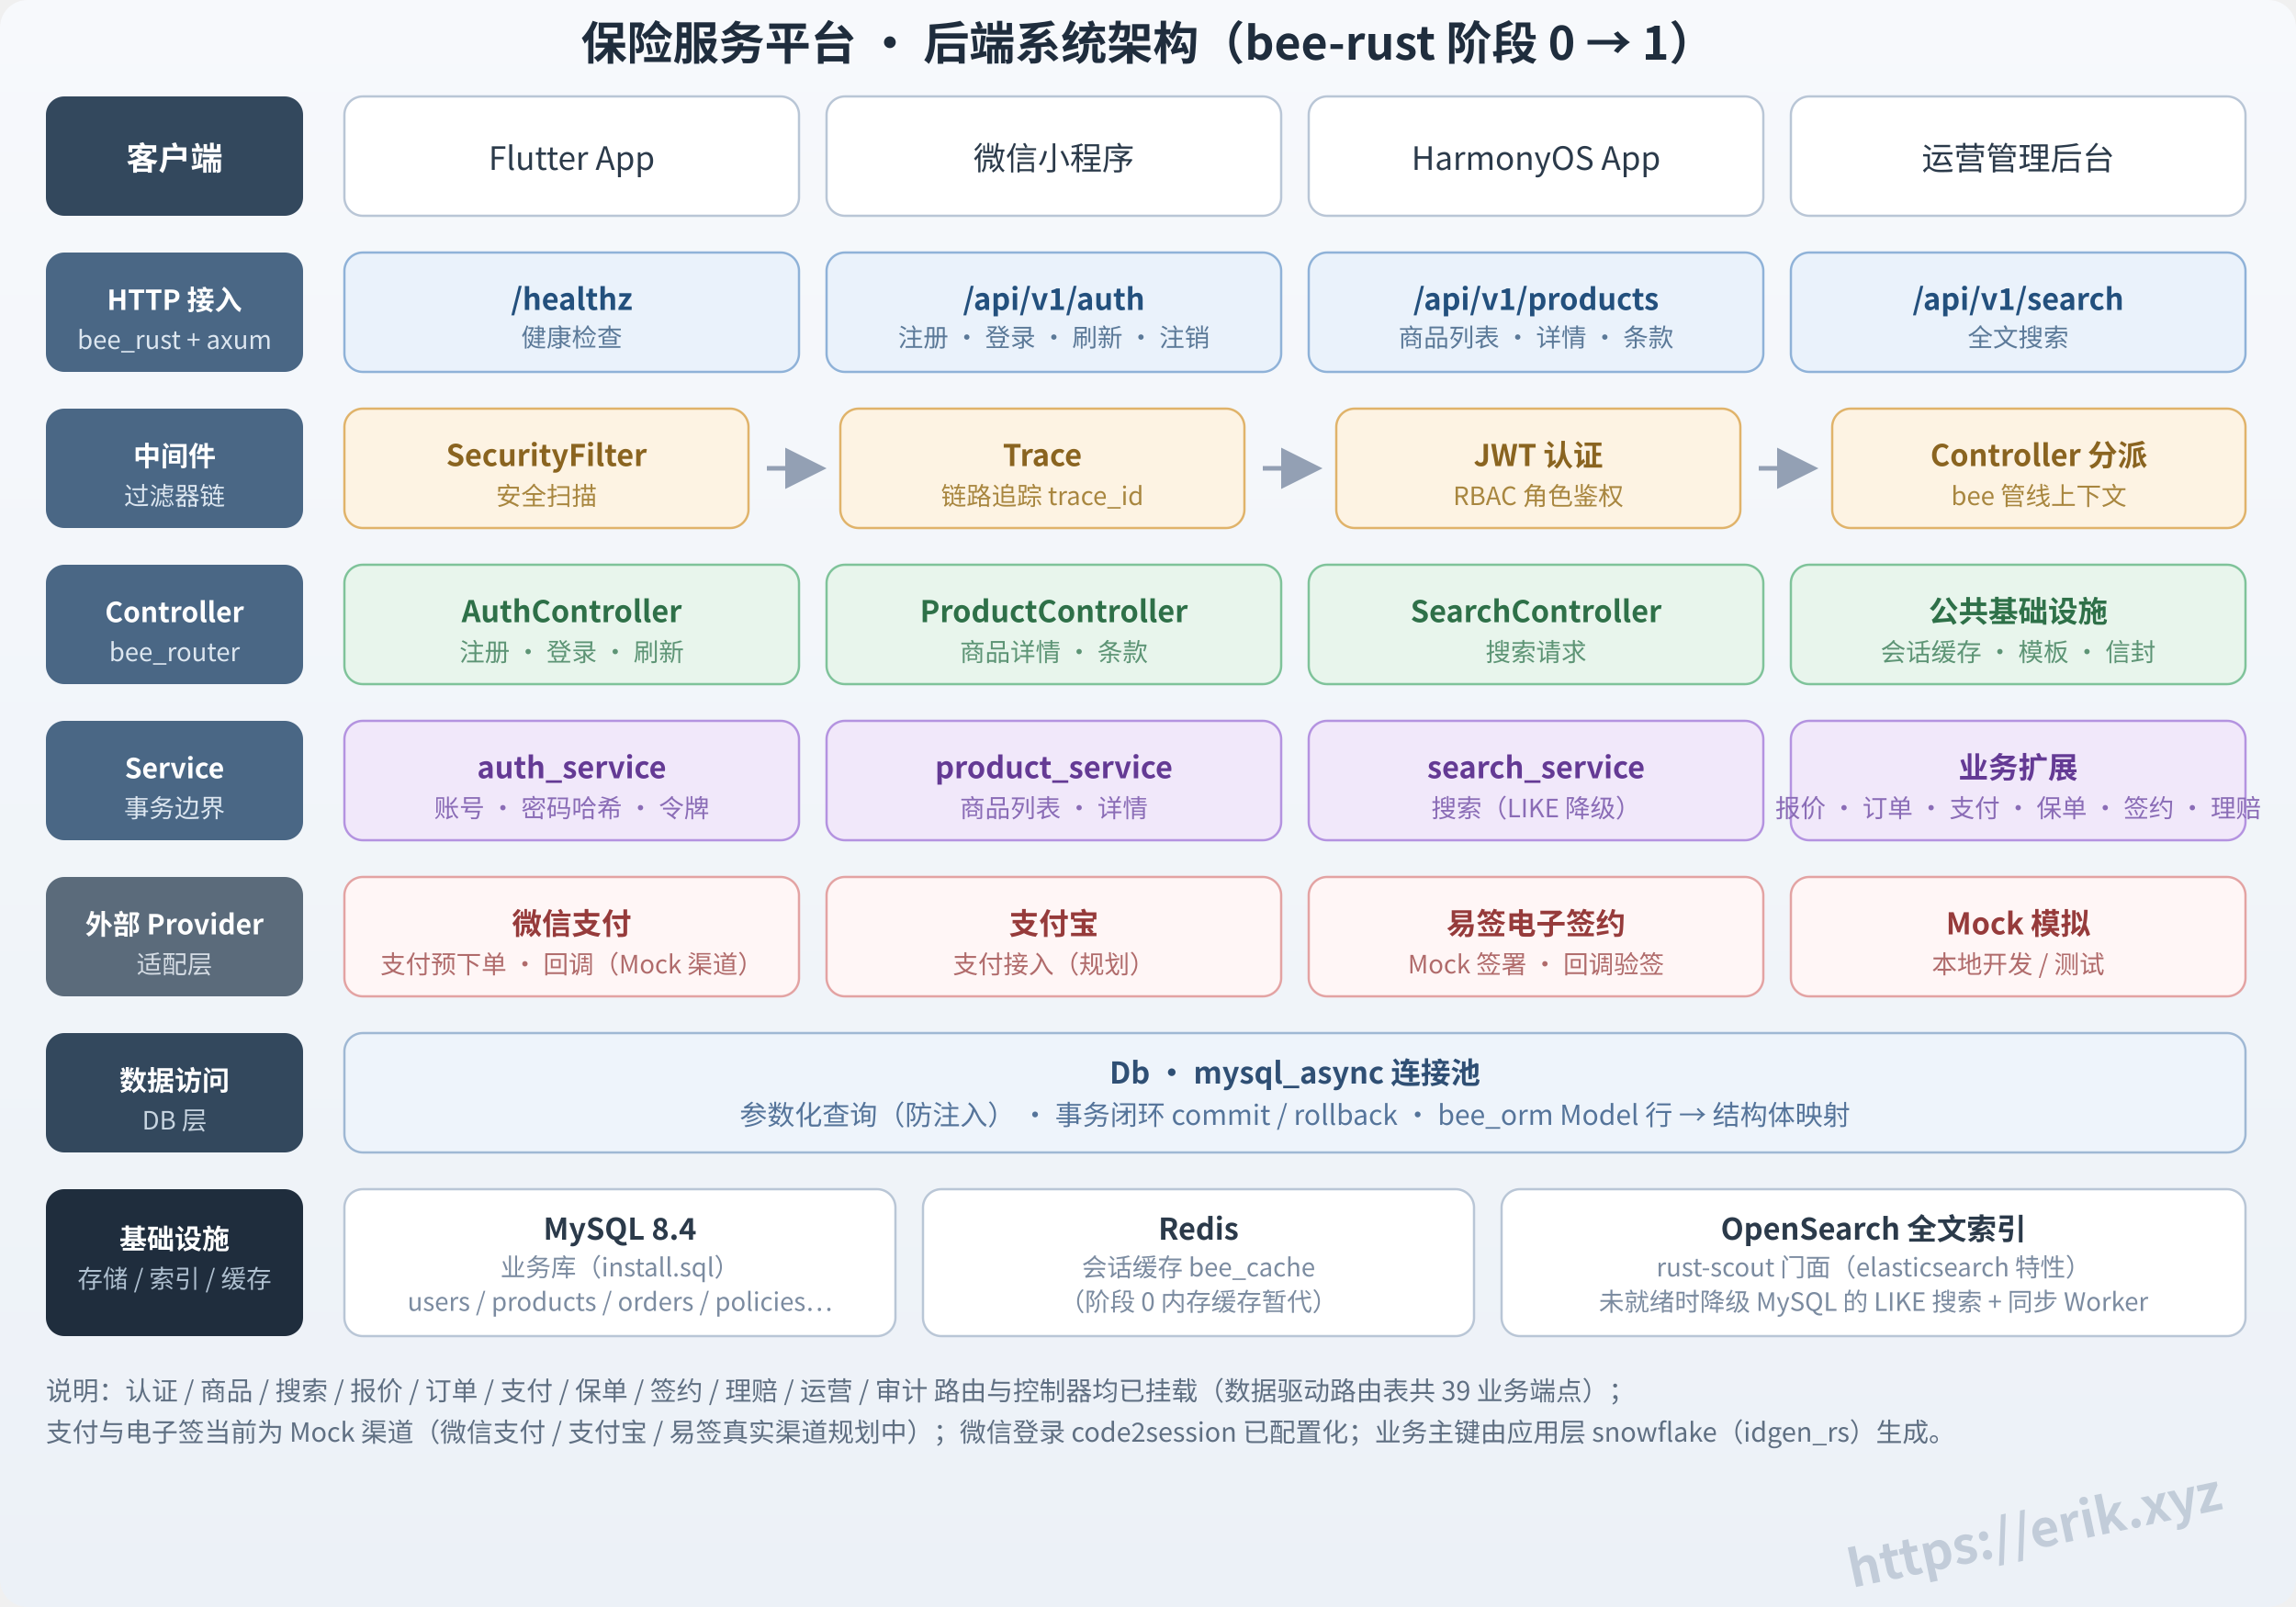
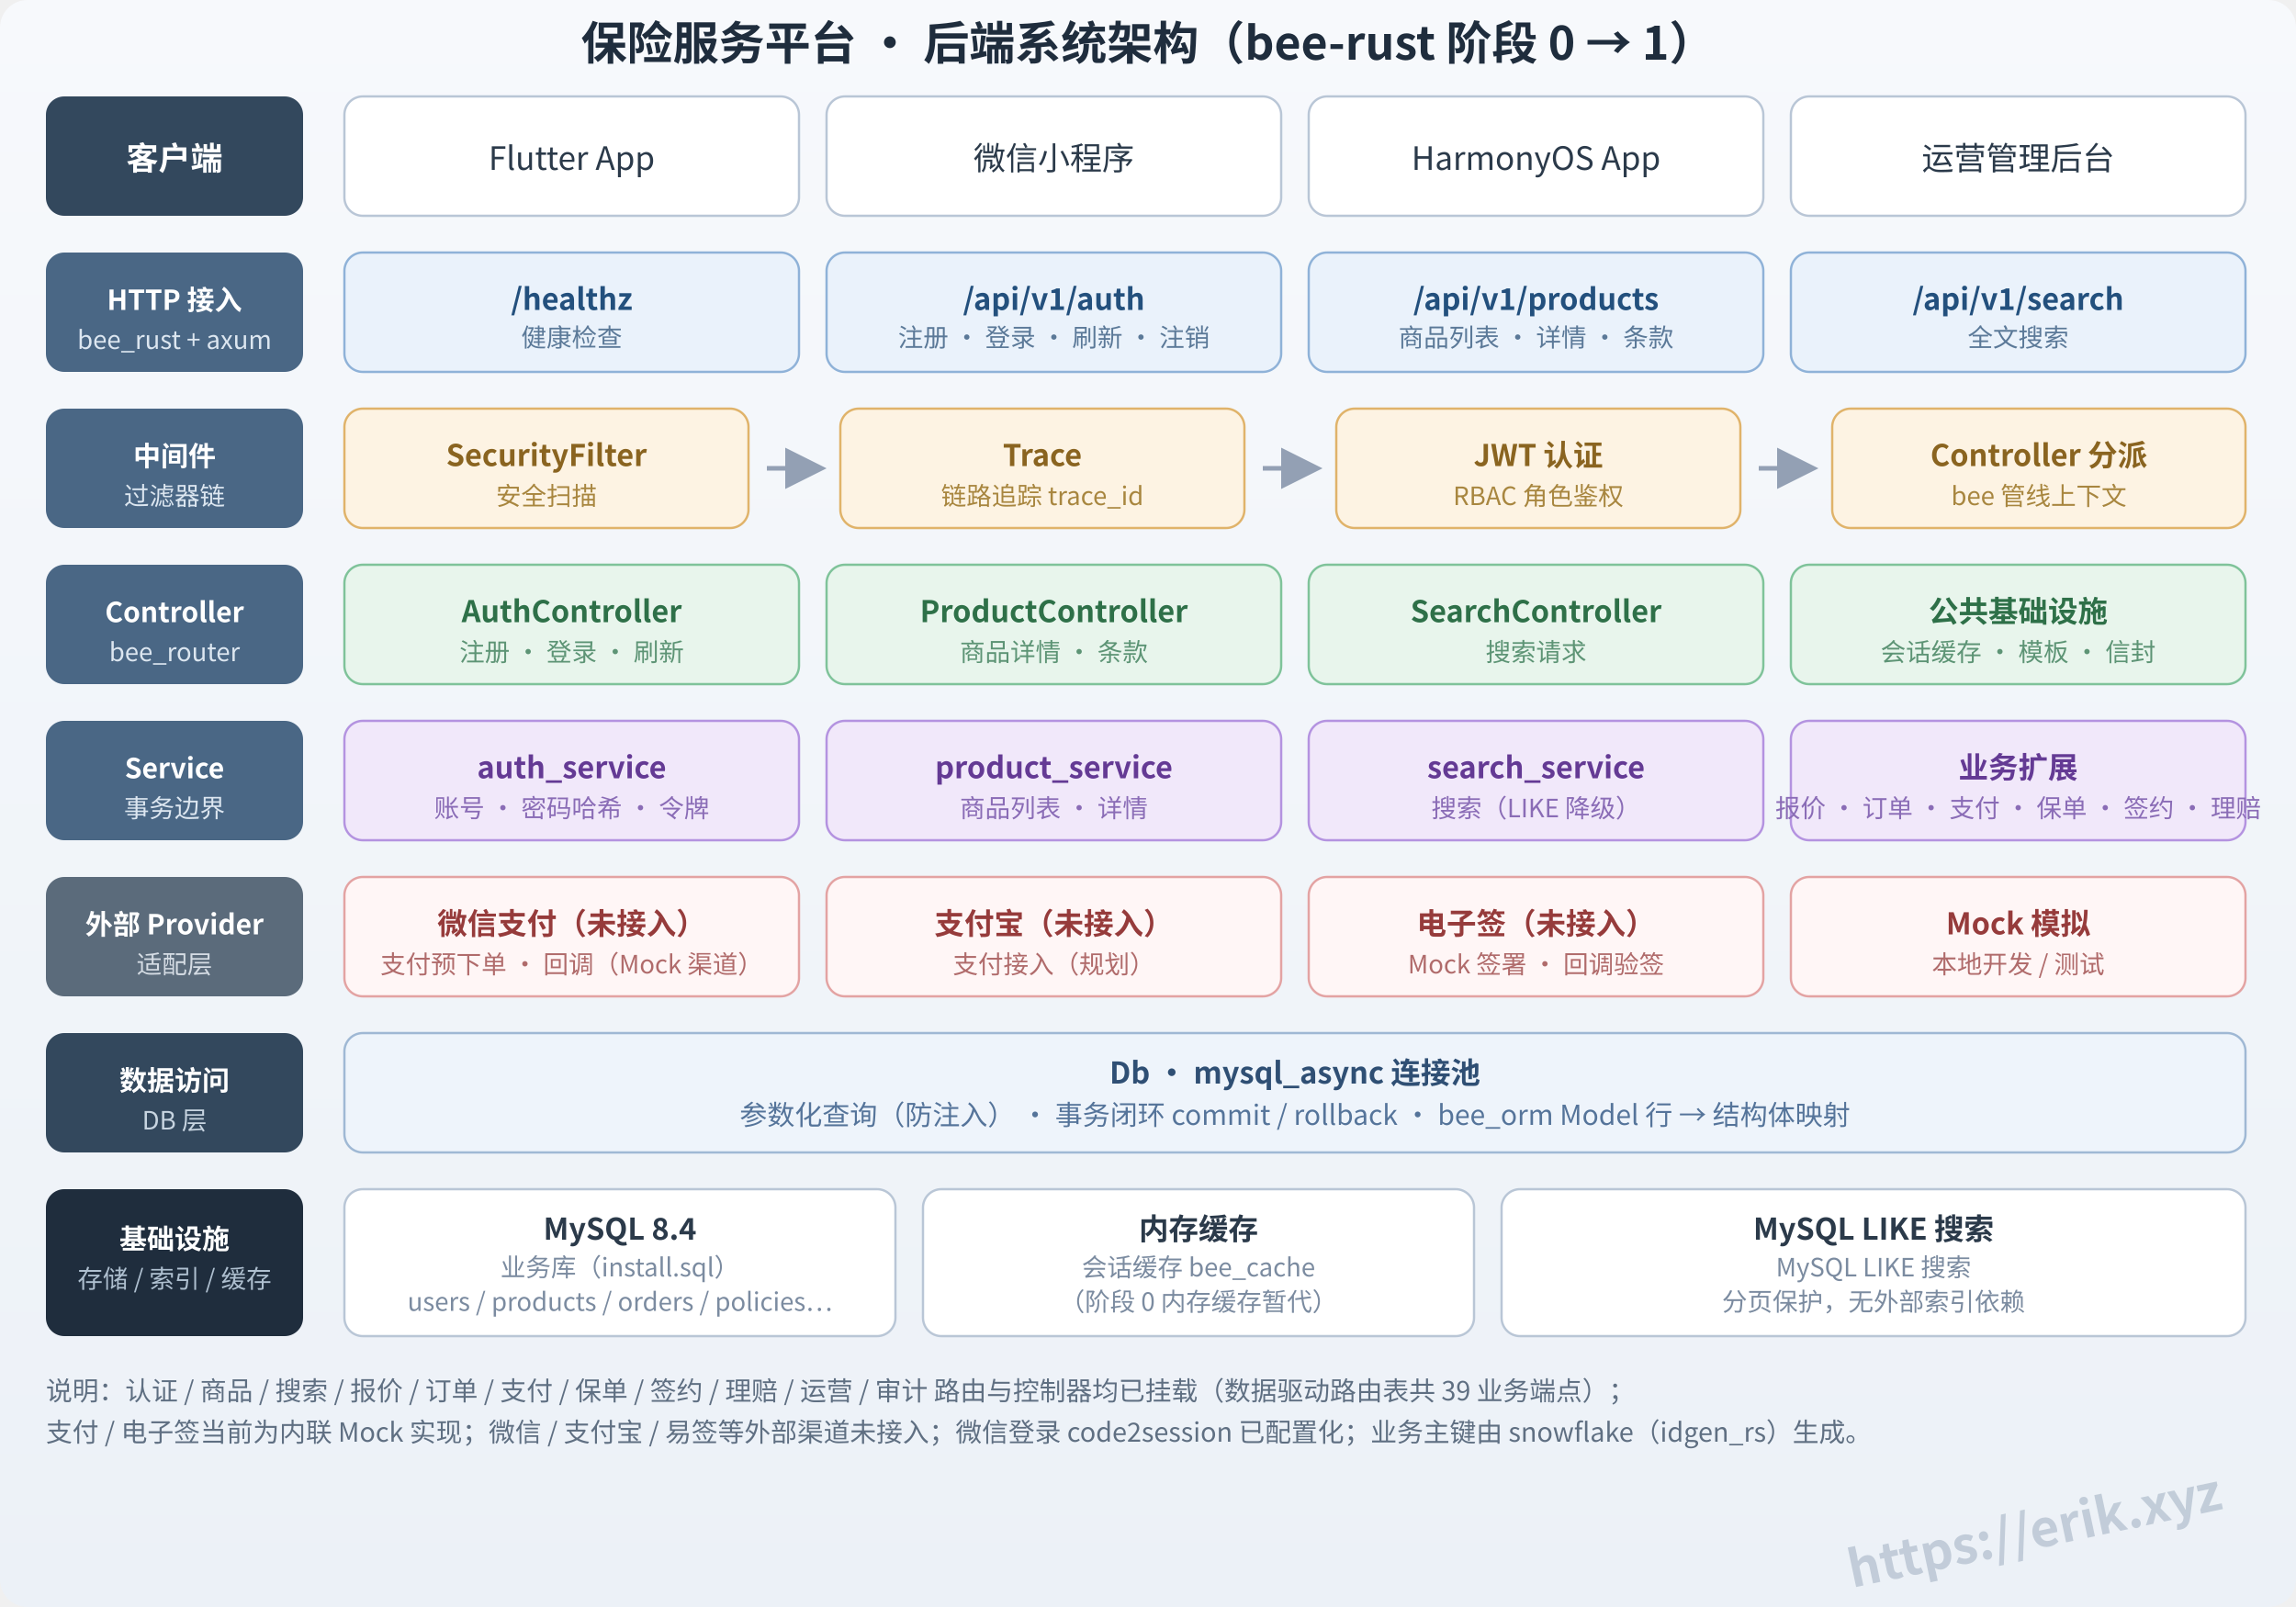
<svg xmlns="http://www.w3.org/2000/svg" width="1000" height="700" viewBox="0 0 1000 700" font-family="'PingFang SC','Microsoft YaHei','Noto Sans CJK SC',sans-serif">
  <defs>
    <marker id="arrow" markerWidth="9" markerHeight="9" refX="7" refY="4.5" orient="auto">
      <path d="M0,0 L9,4.5 L0,9 Z" fill="#93a0b4" />
    </marker>
    <linearGradient id="bg" x1="0" y1="0" x2="0" y2="1">
      <stop offset="0" stop-color="#f7f9fc" />
      <stop offset="1" stop-color="#ecf1f7" />
    </linearGradient>
  </defs>
  <rect x="0" y="0" width="1000" height="700" fill="url(#bg)" rx="12" />
  <text x="500" y="26" text-anchor="middle" font-size="20" font-weight="700" fill="#1f2d3d">保险服务平台 · 后端系统架构（bee-rust 阶段 0 → 1）</text>
  <g>
    <rect x="20" y="42" width="112" height="52" rx="8" fill="#33485d" />
    <text x="76" y="74" text-anchor="middle" font-size="14" fill="#fff" font-weight="600">客户端</text>
    <rect x="150" y="42" width="198" height="52" rx="8" fill="#fff" stroke="#b9c6d6" />
    <text x="249" y="74" text-anchor="middle" font-size="14" fill="#2b3a4a">Flutter App</text>
    <rect x="360" y="42" width="198" height="52" rx="8" fill="#fff" stroke="#b9c6d6" />
    <text x="459" y="74" text-anchor="middle" font-size="14" fill="#2b3a4a">微信小程序</text>
    <rect x="570" y="42" width="198" height="52" rx="8" fill="#fff" stroke="#b9c6d6" />
    <text x="669" y="74" text-anchor="middle" font-size="14" fill="#2b3a4a">HarmonyOS App</text>
    <rect x="780" y="42" width="198" height="52" rx="8" fill="#fff" stroke="#b9c6d6" />
    <text x="879" y="74" text-anchor="middle" font-size="14" fill="#2b3a4a">运营管理后台</text>
  </g>
  <g>
    <rect x="20" y="110" width="112" height="52" rx="8" fill="#4a6785" />
    <text x="76" y="135" text-anchor="middle" font-size="12" fill="#fff" font-weight="600">HTTP 接入</text>
    <text x="76" y="152" text-anchor="middle" font-size="11" fill="#dce6f0">bee_rust + axum</text>
    <rect x="150" y="110" width="198" height="52" rx="8" fill="#eaf2fb" stroke="#8fb2d8" />
    <text x="249" y="135" text-anchor="middle" font-size="13" fill="#23507d" font-weight="600">/healthz</text>
    <text x="249" y="151" text-anchor="middle" font-size="11" fill="#5b7998">健康检查</text>
    <rect x="360" y="110" width="198" height="52" rx="8" fill="#eaf2fb" stroke="#8fb2d8" />
    <text x="459" y="135" text-anchor="middle" font-size="13" fill="#23507d" font-weight="600">/api/v1/auth</text>
    <text x="459" y="151" text-anchor="middle" font-size="11" fill="#5b7998">注册 · 登录 · 刷新 · 注销</text>
    <rect x="570" y="110" width="198" height="52" rx="8" fill="#eaf2fb" stroke="#8fb2d8" />
    <text x="669" y="135" text-anchor="middle" font-size="13" fill="#23507d" font-weight="600">/api/v1/products</text>
    <text x="669" y="151" text-anchor="middle" font-size="11" fill="#5b7998">商品列表 · 详情 · 条款</text>
    <rect x="780" y="110" width="198" height="52" rx="8" fill="#eaf2fb" stroke="#8fb2d8" />
    <text x="879" y="135" text-anchor="middle" font-size="13" fill="#23507d" font-weight="600">/api/v1/search</text>
    <text x="879" y="151" text-anchor="middle" font-size="11" fill="#5b7998">全文搜索</text>
  </g>
  <g>
    <rect x="20" y="178" width="112" height="52" rx="8" fill="#4a6785" />
    <text x="76" y="203" text-anchor="middle" font-size="12" fill="#fff" font-weight="600">中间件</text>
    <text x="76" y="220" text-anchor="middle" font-size="11" fill="#dce6f0">过滤器链</text>
    <rect x="150" y="178" width="176" height="52" rx="8" fill="#fdf3e3" stroke="#e0b36a" />
    <text x="238" y="203" text-anchor="middle" font-size="13" fill="#8a6420" font-weight="600">SecurityFilter</text>
    <text x="238" y="220" text-anchor="middle" font-size="11" fill="#a8863f">安全扫描</text>
    <line x1="334" y1="204" x2="356" y2="204" stroke="#93a0b4" stroke-width="2" marker-end="url(#arrow)" />
    <rect x="366" y="178" width="176" height="52" rx="8" fill="#fdf3e3" stroke="#e0b36a" />
    <text x="454" y="203" text-anchor="middle" font-size="13" fill="#8a6420" font-weight="600">Trace</text>
    <text x="454" y="220" text-anchor="middle" font-size="11" fill="#a8863f">链路追踪 trace_id</text>
    <line x1="550" y1="204" x2="572" y2="204" stroke="#93a0b4" stroke-width="2" marker-end="url(#arrow)" />
    <rect x="582" y="178" width="176" height="52" rx="8" fill="#fdf3e3" stroke="#e0b36a" />
    <text x="670" y="203" text-anchor="middle" font-size="13" fill="#8a6420" font-weight="600">JWT 认证</text>
    <text x="670" y="220" text-anchor="middle" font-size="11" fill="#a8863f">RBAC 角色鉴权</text>
    <line x1="766" y1="204" x2="788" y2="204" stroke="#93a0b4" stroke-width="2" marker-end="url(#arrow)" />
    <rect x="798" y="178" width="180" height="52" rx="8" fill="#fdf3e3" stroke="#e0b36a" />
    <text x="888" y="203" text-anchor="middle" font-size="13" fill="#8a6420" font-weight="600">Controller 分派</text>
    <text x="888" y="220" text-anchor="middle" font-size="11" fill="#a8863f">bee 管线上下文</text>
  </g>
  <g>
    <rect x="20" y="246" width="112" height="52" rx="8" fill="#4a6785" />
    <text x="76" y="271" text-anchor="middle" font-size="12" fill="#fff" font-weight="600">Controller</text>
    <text x="76" y="288" text-anchor="middle" font-size="11" fill="#dce6f0">bee_router</text>
    <rect x="150" y="246" width="198" height="52" rx="8" fill="#e8f5ec" stroke="#7fc39a" />
    <text x="249" y="271" text-anchor="middle" font-size="13" fill="#2e7048" font-weight="600">AuthController</text>
    <text x="249" y="288" text-anchor="middle" font-size="11" fill="#5d9475">注册 · 登录 · 刷新</text>
    <rect x="360" y="246" width="198" height="52" rx="8" fill="#e8f5ec" stroke="#7fc39a" />
    <text x="459" y="271" text-anchor="middle" font-size="13" fill="#2e7048" font-weight="600">ProductController</text>
    <text x="459" y="288" text-anchor="middle" font-size="11" fill="#5d9475">商品详情 · 条款</text>
    <rect x="570" y="246" width="198" height="52" rx="8" fill="#e8f5ec" stroke="#7fc39a" />
    <text x="669" y="271" text-anchor="middle" font-size="13" fill="#2e7048" font-weight="600">SearchController</text>
    <text x="669" y="288" text-anchor="middle" font-size="11" fill="#5d9475">搜索请求</text>
    <rect x="780" y="246" width="198" height="52" rx="8" fill="#e8f5ec" stroke="#7fc39a" />
    <text x="879" y="271" text-anchor="middle" font-size="13" fill="#2e7048" font-weight="600">公共基础设施</text>
    <text x="879" y="288" text-anchor="middle" font-size="11" fill="#5d9475">会话缓存 · 模板 · 信封</text>
  </g>
  <g>
    <rect x="20" y="314" width="112" height="52" rx="8" fill="#4a6785" />
    <text x="76" y="339" text-anchor="middle" font-size="12" fill="#fff" font-weight="600">Service</text>
    <text x="76" y="356" text-anchor="middle" font-size="11" fill="#dce6f0">事务边界</text>
    <rect x="150" y="314" width="198" height="52" rx="8" fill="#f1e8fa" stroke="#b493e0" />
    <text x="249" y="339" text-anchor="middle" font-size="13" fill="#643a94" font-weight="600">auth_service</text>
    <text x="249" y="356" text-anchor="middle" font-size="11" fill="#8a6cb6">账号 · 密码哈希 · 令牌</text>
    <rect x="360" y="314" width="198" height="52" rx="8" fill="#f1e8fa" stroke="#b493e0" />
    <text x="459" y="339" text-anchor="middle" font-size="13" fill="#643a94" font-weight="600">product_service</text>
    <text x="459" y="356" text-anchor="middle" font-size="11" fill="#8a6cb6">商品列表 · 详情</text>
    <rect x="570" y="314" width="198" height="52" rx="8" fill="#f1e8fa" stroke="#b493e0" />
    <text x="669" y="339" text-anchor="middle" font-size="13" fill="#643a94" font-weight="600">search_service</text>
    <text x="669" y="356" text-anchor="middle" font-size="11" fill="#8a6cb6">搜索（LIKE 降级）</text>
    <rect x="780" y="314" width="198" height="52" rx="8" fill="#f1e8fa" stroke="#b493e0" />
    <text x="879" y="339" text-anchor="middle" font-size="13" fill="#643a94" font-weight="600">业务扩展</text>
    <text x="879" y="356" text-anchor="middle" font-size="11" fill="#8a6cb6">报价 · 订单 · 支付 · 保单 · 签约 · 理赔</text>
  </g>
  <g>
    <rect x="20" y="382" width="112" height="52" rx="8" fill="#5b6b7b" />
    <text x="76" y="407" text-anchor="middle" font-size="12" fill="#fff" font-weight="600">外部 Provider</text>
    <text x="76" y="424" text-anchor="middle" font-size="11" fill="#d5dce4">适配层</text>
    <rect x="150" y="382" width="198" height="52" rx="8" fill="#fff6f6" stroke="#e3a3a3" />
-     <text x="249" y="407" text-anchor="middle" font-size="13" fill="#963b3b" font-weight="600">微信支付</text>
+     <text x="249" y="407" text-anchor="middle" font-size="13" fill="#963b3b" font-weight="600">微信支付（未接入）</text>
    <text x="249" y="424" text-anchor="middle" font-size="11" fill="#b06b6b">支付预下单 · 回调（Mock 渠道）</text>
    <rect x="360" y="382" width="198" height="52" rx="8" fill="#fff6f6" stroke="#e3a3a3" />
-     <text x="459" y="407" text-anchor="middle" font-size="13" fill="#963b3b" font-weight="600">支付宝</text>
+     <text x="459" y="407" text-anchor="middle" font-size="13" fill="#963b3b" font-weight="600">支付宝（未接入）</text>
    <text x="459" y="424" text-anchor="middle" font-size="11" fill="#b06b6b">支付接入（规划）</text>
    <rect x="570" y="382" width="198" height="52" rx="8" fill="#fff6f6" stroke="#e3a3a3" />
-     <text x="669" y="407" text-anchor="middle" font-size="13" fill="#963b3b" font-weight="600">易签电子签约</text>
+     <text x="669" y="407" text-anchor="middle" font-size="13" fill="#963b3b" font-weight="600">电子签（未接入）</text>
    <text x="669" y="424" text-anchor="middle" font-size="11" fill="#b06b6b">Mock 签署 · 回调验签</text>
    <rect x="780" y="382" width="198" height="52" rx="8" fill="#fff6f6" stroke="#e3a3a3" />
    <text x="879" y="407" text-anchor="middle" font-size="13" fill="#963b3b" font-weight="600">Mock 模拟</text>
    <text x="879" y="424" text-anchor="middle" font-size="11" fill="#b06b6b">本地开发 / 测试</text>
  </g>
  <g>
    <rect x="20" y="450" width="112" height="52" rx="8" fill="#33485d" />
    <text x="76" y="475" text-anchor="middle" font-size="12" fill="#fff" font-weight="600">数据访问</text>
    <text x="76" y="492" text-anchor="middle" font-size="11" fill="#c7d4e0">DB 层</text>
    <rect x="150" y="450" width="828" height="52" rx="8" fill="#eef4fb" stroke="#9fb8d4" />
    <text x="564" y="472" text-anchor="middle" font-size="13" fill="#2f4f74" font-weight="600">Db · mysql_async 连接池</text>
    <text x="564" y="490" text-anchor="middle" font-size="12" fill="#55749a">参数化查询（防注入） · 事务闭环 commit / rollback · bee_orm Model 行 → 结构体映射</text>
  </g>
  <g>
    <rect x="20" y="518" width="112" height="64" rx="8" fill="#1f2d3d" />
    <text x="76" y="544" text-anchor="middle" font-size="12" fill="#fff" font-weight="600">基础设施</text>
    <text x="76" y="561" text-anchor="middle" font-size="11" fill="#aebfcf">存储 / 索引 / 缓存</text>
    <rect x="150" y="518" width="240" height="64" rx="8" fill="#fff" stroke="#b9c6d6" />
    <text x="270" y="540" text-anchor="middle" font-size="13" fill="#2b3a4a" font-weight="600">MySQL 8.4</text>
    <text x="270" y="556" text-anchor="middle" font-size="11" fill="#7b8ba0">业务库（install.sql）</text>
    <text x="270" y="571" text-anchor="middle" font-size="11" fill="#7b8ba0">users / products / orders / policies…</text>
    <rect x="402" y="518" width="240" height="64" rx="8" fill="#fff" stroke="#b9c6d6" />
-     <text x="522" y="540" text-anchor="middle" font-size="13" fill="#2b3a4a" font-weight="600">Redis</text>
+     <text x="522" y="540" text-anchor="middle" font-size="13" fill="#2b3a4a" font-weight="600">内存缓存</text>
    <text x="522" y="556" text-anchor="middle" font-size="11" fill="#7b8ba0">会话缓存 bee_cache</text>
    <text x="522" y="571" text-anchor="middle" font-size="11" fill="#7b8ba0">（阶段 0 内存缓存暂代）</text>
    <rect x="654" y="518" width="324" height="64" rx="8" fill="#fff" stroke="#b9c6d6" />
-     <text x="816" y="540" text-anchor="middle" font-size="13" fill="#2b3a4a" font-weight="600">OpenSearch 全文索引</text>
-     <text x="816" y="556" text-anchor="middle" font-size="11" fill="#7b8ba0">rust-scout 门面（elasticsearch 特性）</text>
-     <text x="816" y="571" text-anchor="middle" font-size="11" fill="#7b8ba0">未就绪时降级 MySQL 的 LIKE 搜索 + 同步 Worker</text>
+     <text x="816" y="540" text-anchor="middle" font-size="13" fill="#2b3a4a" font-weight="600">MySQL LIKE 搜索</text>
+     <text x="816" y="556" text-anchor="middle" font-size="11" fill="#7b8ba0">MySQL LIKE 搜索</text>
+     <text x="816" y="571" text-anchor="middle" font-size="11" fill="#7b8ba0">分页保护，无外部索引依赖</text>
  </g>
  <text x="20" y="610" font-size="11.5" fill="#5f6f82">说明：认证 / 商品 / 搜索 / 报价 / 订单 / 支付 / 保单 / 签约 / 理赔 / 运营 / 审计 路由与控制器均已挂载（数据驱动路由表共 39 业务端点）；</text>
-   <text x="20" y="628" font-size="11.5" fill="#5f6f82">支付与电子签当前为 Mock 渠道（微信支付 / 支付宝 / 易签真实渠道规划中）；微信登录 code2session 已配置化；业务主键由应用层 snowflake（idgen_rs）生成。</text>
+   <text x="20" y="628" font-size="11.5" fill="#5f6f82">支付 / 电子签当前为内联 Mock 实现；微信 / 支付宝 / 易签等外部渠道未接入；微信登录 code2session 已配置化；业务主键由 snowflake（idgen_rs）生成。</text>
  <text x="972" y="672" text-anchor="end" font-size="22" font-weight="600" fill="#8ea0b5" fill-opacity="0.45" transform="rotate(-12 900 680)">https://erik.xyz</text>
</svg>
